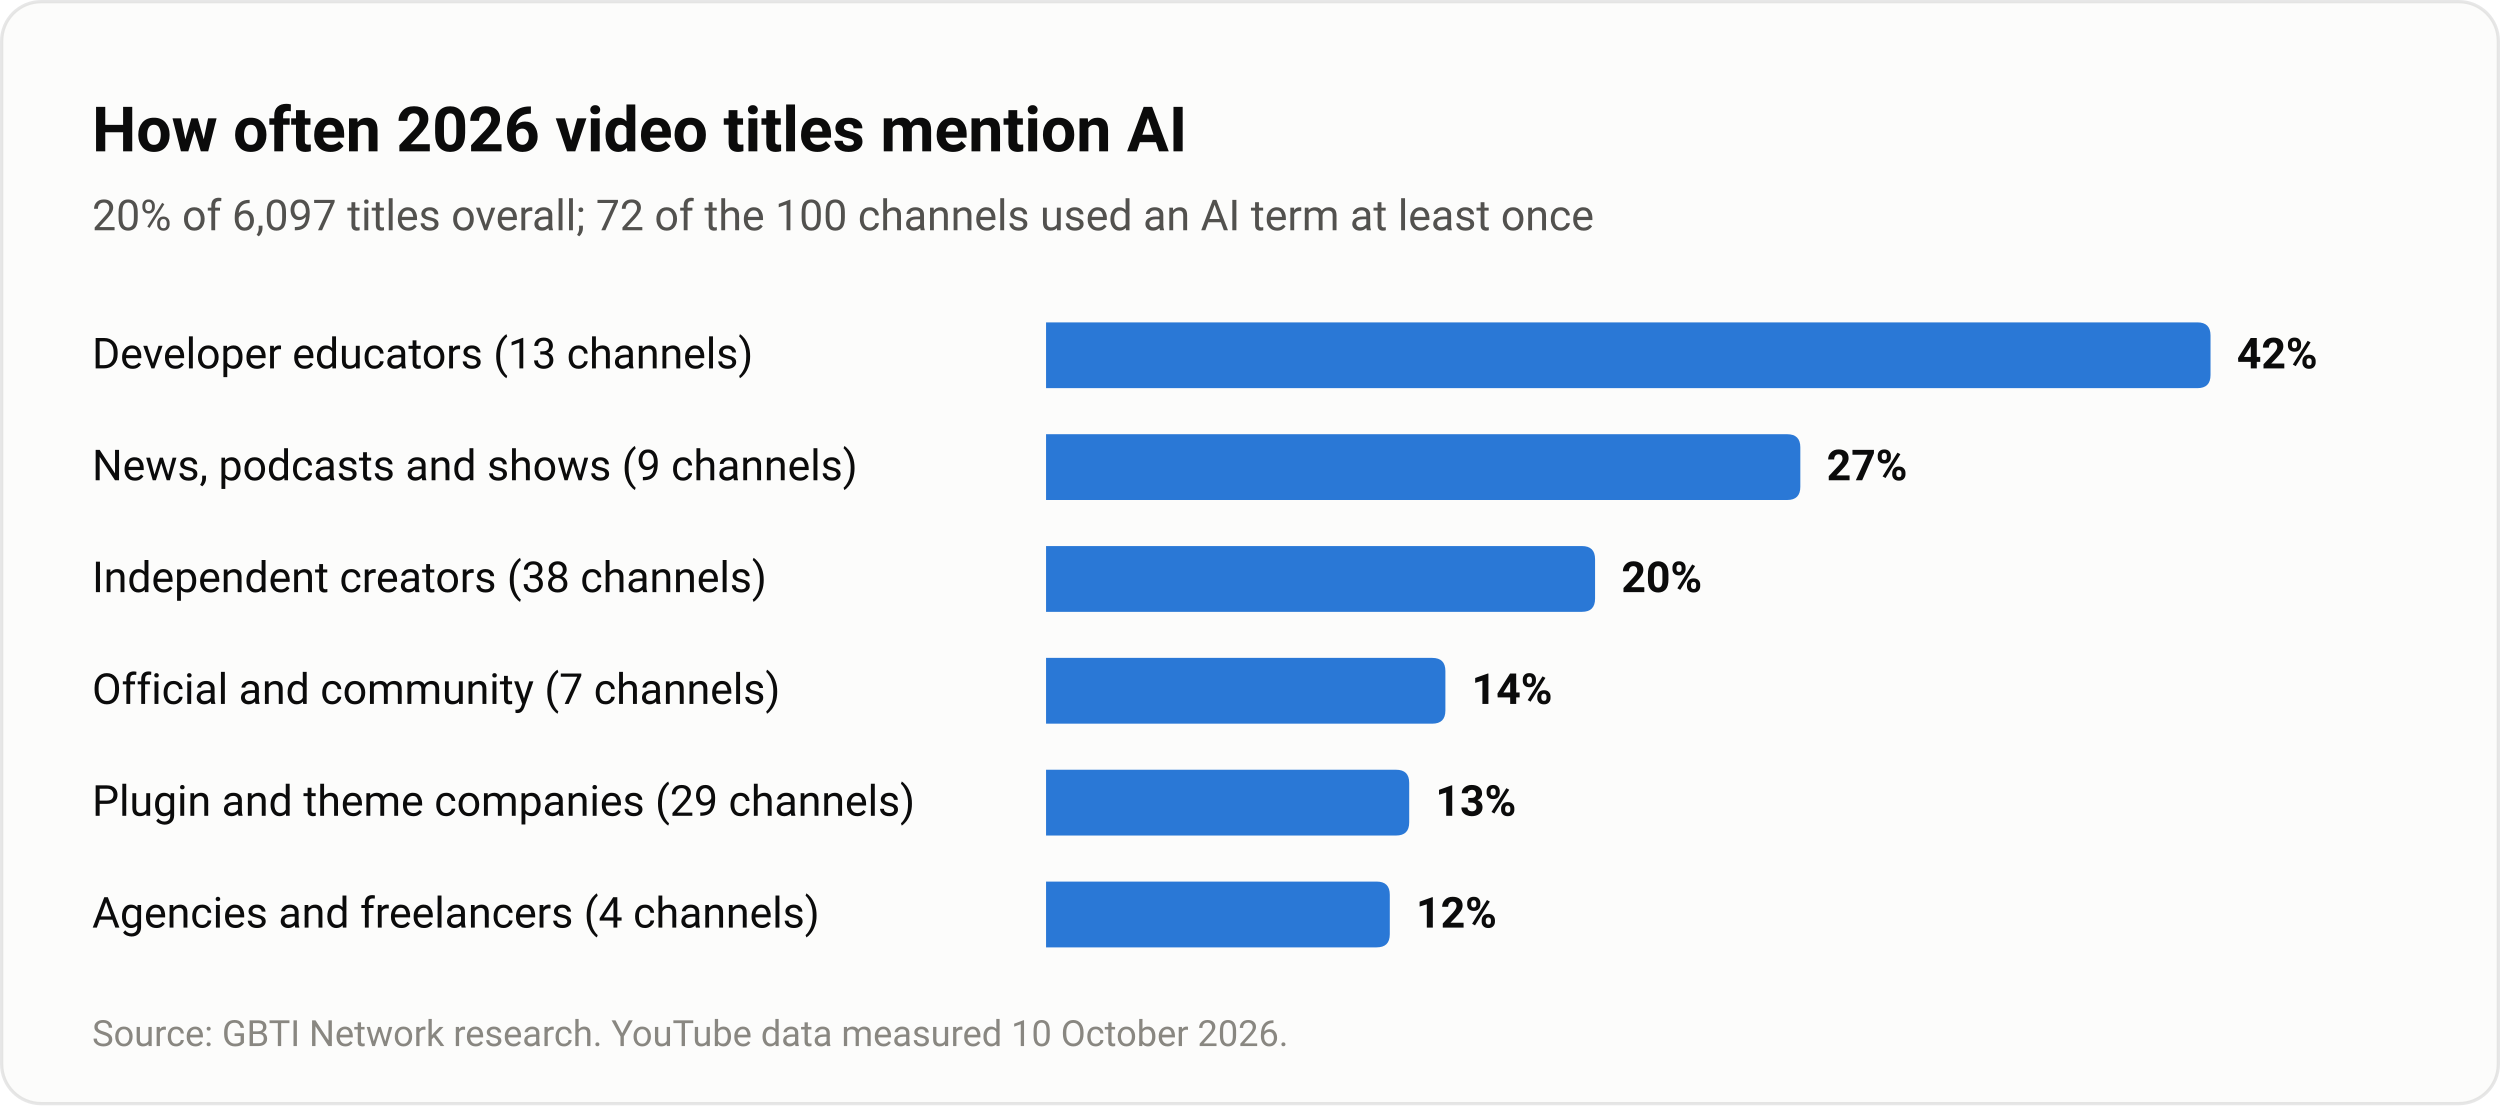
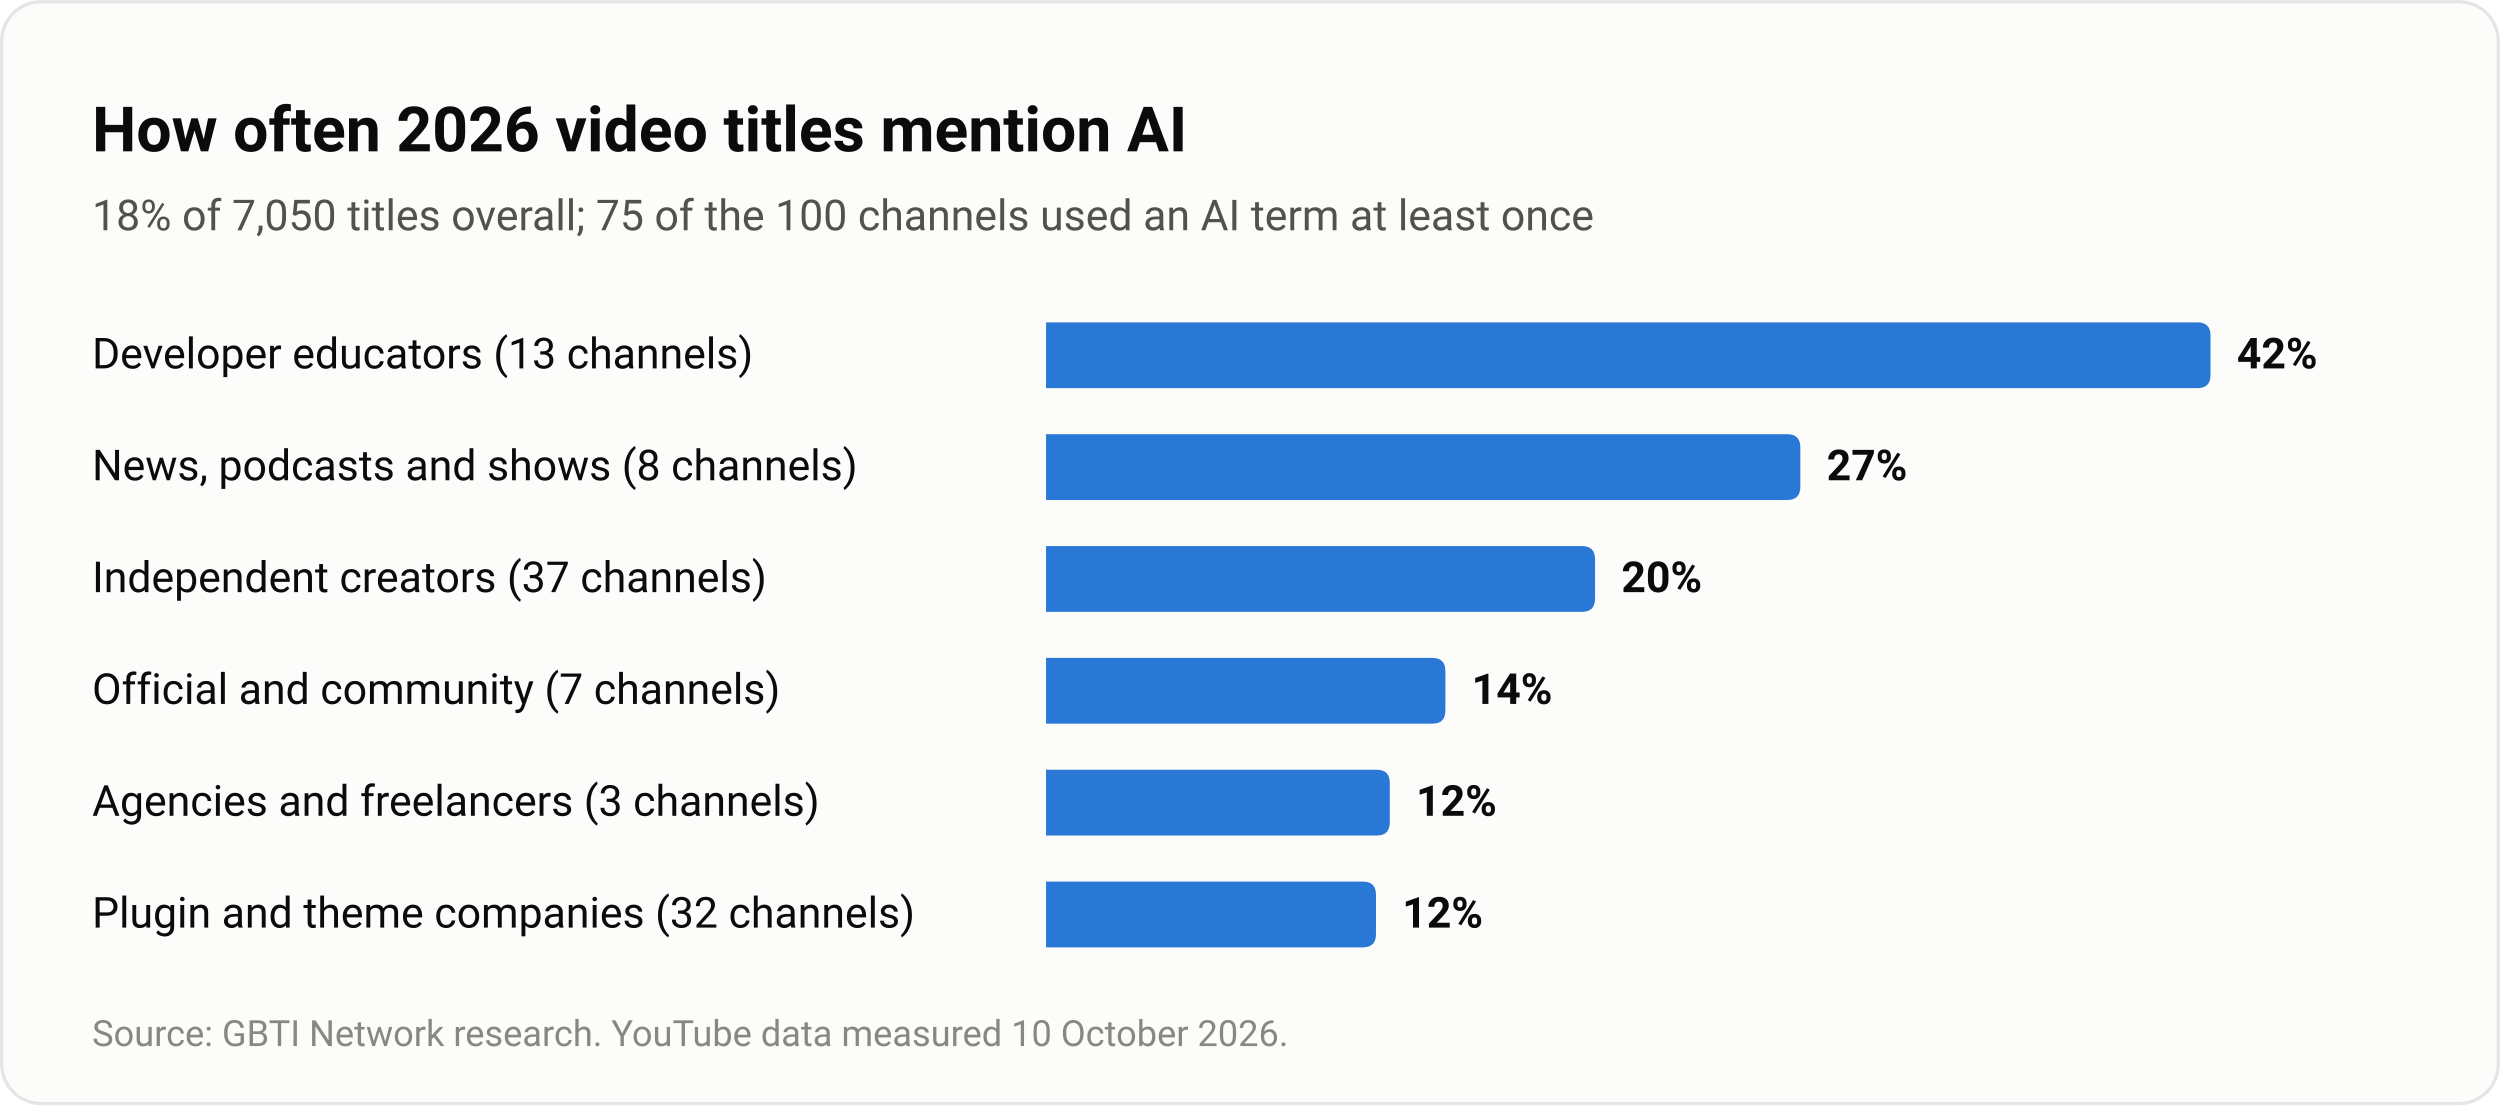
- <svg xmlns="http://www.w3.org/2000/svg" width="760" height="336" viewBox="0 0 760 336" role="img" aria-label="Share of 2026 video titles that mention AI, by channel type. Overall 20% of 6097 titles; 72 of the 100 channels used an AI term at least once. Independent creators 20%; Plugin and theme companies 13%; Developer educators 42%; News, podcasts and shows 27%; Official and community 14%; Agencies and freelancers 12%." font-family="system-ui, -apple-system, 'Segoe UI', Roboto, Helvetica, Arial, sans-serif">
+ <svg xmlns="http://www.w3.org/2000/svg" width="760" height="336" viewBox="0 0 760 336" role="img" aria-label="Share of 2026 video titles that mention AI, by channel type. Overall 18% of 7050 titles; 75 of the 100 channels used an AI term at least once. Independent creators 20%; Plugin and theme companies 12%; Developer educators 42%; News, podcasts and shows 27%; Official and community 14%; Agencies and freelancers 12%." font-family="system-ui, -apple-system, 'Segoe UI', Roboto, Helvetica, Arial, sans-serif">
  <rect x="0.5" y="0.5" width="759" height="335" rx="12" fill="#fcfcfb" stroke="rgba(11,11,11,0.10)" />
  <text x="28.0" y="46.0" font-size="19" font-weight="650" fill="#0b0b0b" text-anchor="start">How often 2026 video titles mention AI</text>
-   <text x="28.0" y="70.0" font-size="13" font-weight="400" fill="#52514e" text-anchor="start">20% of 6,097 titles overall; 72 of the 100 channels used an AI term at least once</text>
+   <text x="28.0" y="70.0" font-size="13" font-weight="400" fill="#52514e" text-anchor="start">18% of 7,050 titles overall; 75 of the 100 channels used an AI term at least once</text>
  <text x="28.0" y="112.0" font-size="13" font-weight="400" fill="#0b0b0b" text-anchor="start">Developer educators (13 channels)</text>
  <path d="M318.0,98.0 H668.0 Q672.0,98.0 672.0,102.0 V114.0 Q672.0,118.0 668.0,118.0 H318.0 Z" fill="#2a78d6" />
  <text x="680.0" y="112.0" font-size="13" font-weight="600" fill="#0b0b0b" text-anchor="start">42%</text>
-   <text x="28.0" y="146.0" font-size="13" font-weight="400" fill="#0b0b0b" text-anchor="start">News, podcasts and shows (9 channels)</text>
+   <text x="28.0" y="146.0" font-size="13" font-weight="400" fill="#0b0b0b" text-anchor="start">News, podcasts and shows (8 channels)</text>
  <path d="M318.0,132.0 H543.3 Q547.3,132.0 547.3,136.0 V148.0 Q547.3,152.0 543.3,152.0 H318.0 Z" fill="#2a78d6" />
  <text x="555.3" y="146.0" font-size="13" font-weight="600" fill="#0b0b0b" text-anchor="start">27%</text>
-   <text x="28.0" y="180.0" font-size="13" font-weight="400" fill="#0b0b0b" text-anchor="start">Independent creators (38 channels)</text>
+   <text x="28.0" y="180.0" font-size="13" font-weight="400" fill="#0b0b0b" text-anchor="start">Independent creators (37 channels)</text>
  <path d="M318.0,166.0 H480.9 Q484.9,166.0 484.9,170.0 V182.0 Q484.9,186.0 480.9,186.0 H318.0 Z" fill="#2a78d6" />
  <text x="492.9" y="180.0" font-size="13" font-weight="600" fill="#0b0b0b" text-anchor="start">20%</text>
  <text x="28.0" y="214.0" font-size="13" font-weight="400" fill="#0b0b0b" text-anchor="start">Official and community (7 channels)</text>
  <path d="M318.0,200.0 H435.4 Q439.4,200.0 439.4,204.0 V216.0 Q439.4,220.0 435.4,220.0 H318.0 Z" fill="#2a78d6" />
  <text x="447.4" y="214.0" font-size="13" font-weight="600" fill="#0b0b0b" text-anchor="start">14%</text>
-   <text x="28.0" y="248.0" font-size="13" font-weight="400" fill="#0b0b0b" text-anchor="start">Plugin and theme companies (29 channels)</text>
-   <path d="M318.0,234.0 H424.4 Q428.4,234.0 428.4,238.0 V250.0 Q428.4,254.0 424.4,254.0 H318.0 Z" fill="#2a78d6" />
-   <text x="436.4" y="248.0" font-size="13" font-weight="600" fill="#0b0b0b" text-anchor="start">13%</text>
-   <text x="28.0" y="282.0" font-size="13" font-weight="400" fill="#0b0b0b" text-anchor="start">Agencies and freelancers (4 channels)</text>
-   <path d="M318.0,268.0 H418.5 Q422.5,268.0 422.5,272.0 V284.0 Q422.5,288.0 418.5,288.0 H318.0 Z" fill="#2a78d6" />
-   <text x="430.5" y="282.0" font-size="13" font-weight="600" fill="#0b0b0b" text-anchor="start">12%</text>
+   <text x="28.0" y="248.0" font-size="13" font-weight="400" fill="#0b0b0b" text-anchor="start">Agencies and freelancers (3 channels)</text>
+   <path d="M318.0,234.0 H418.5 Q422.5,234.0 422.5,238.0 V250.0 Q422.5,254.0 418.5,254.0 H318.0 Z" fill="#2a78d6" />
+   <text x="430.5" y="248.0" font-size="13" font-weight="600" fill="#0b0b0b" text-anchor="start">12%</text>
+   <text x="28.0" y="282.0" font-size="13" font-weight="400" fill="#0b0b0b" text-anchor="start">Plugin and theme companies (32 channels)</text>
+   <path d="M318.0,268.0 H414.3 Q418.3,268.0 418.3,272.0 V284.0 Q418.3,288.0 414.3,288.0 H318.0 Z" fill="#2a78d6" />
+   <text x="426.3" y="282.0" font-size="13" font-weight="600" fill="#0b0b0b" text-anchor="start">12%</text>
  <text x="28.0" y="318.0" font-size="11" font-weight="400" fill="#898781" text-anchor="start">Source: GBTI Network research. YouTube data measured 10 October 2026.</text>
</svg>
